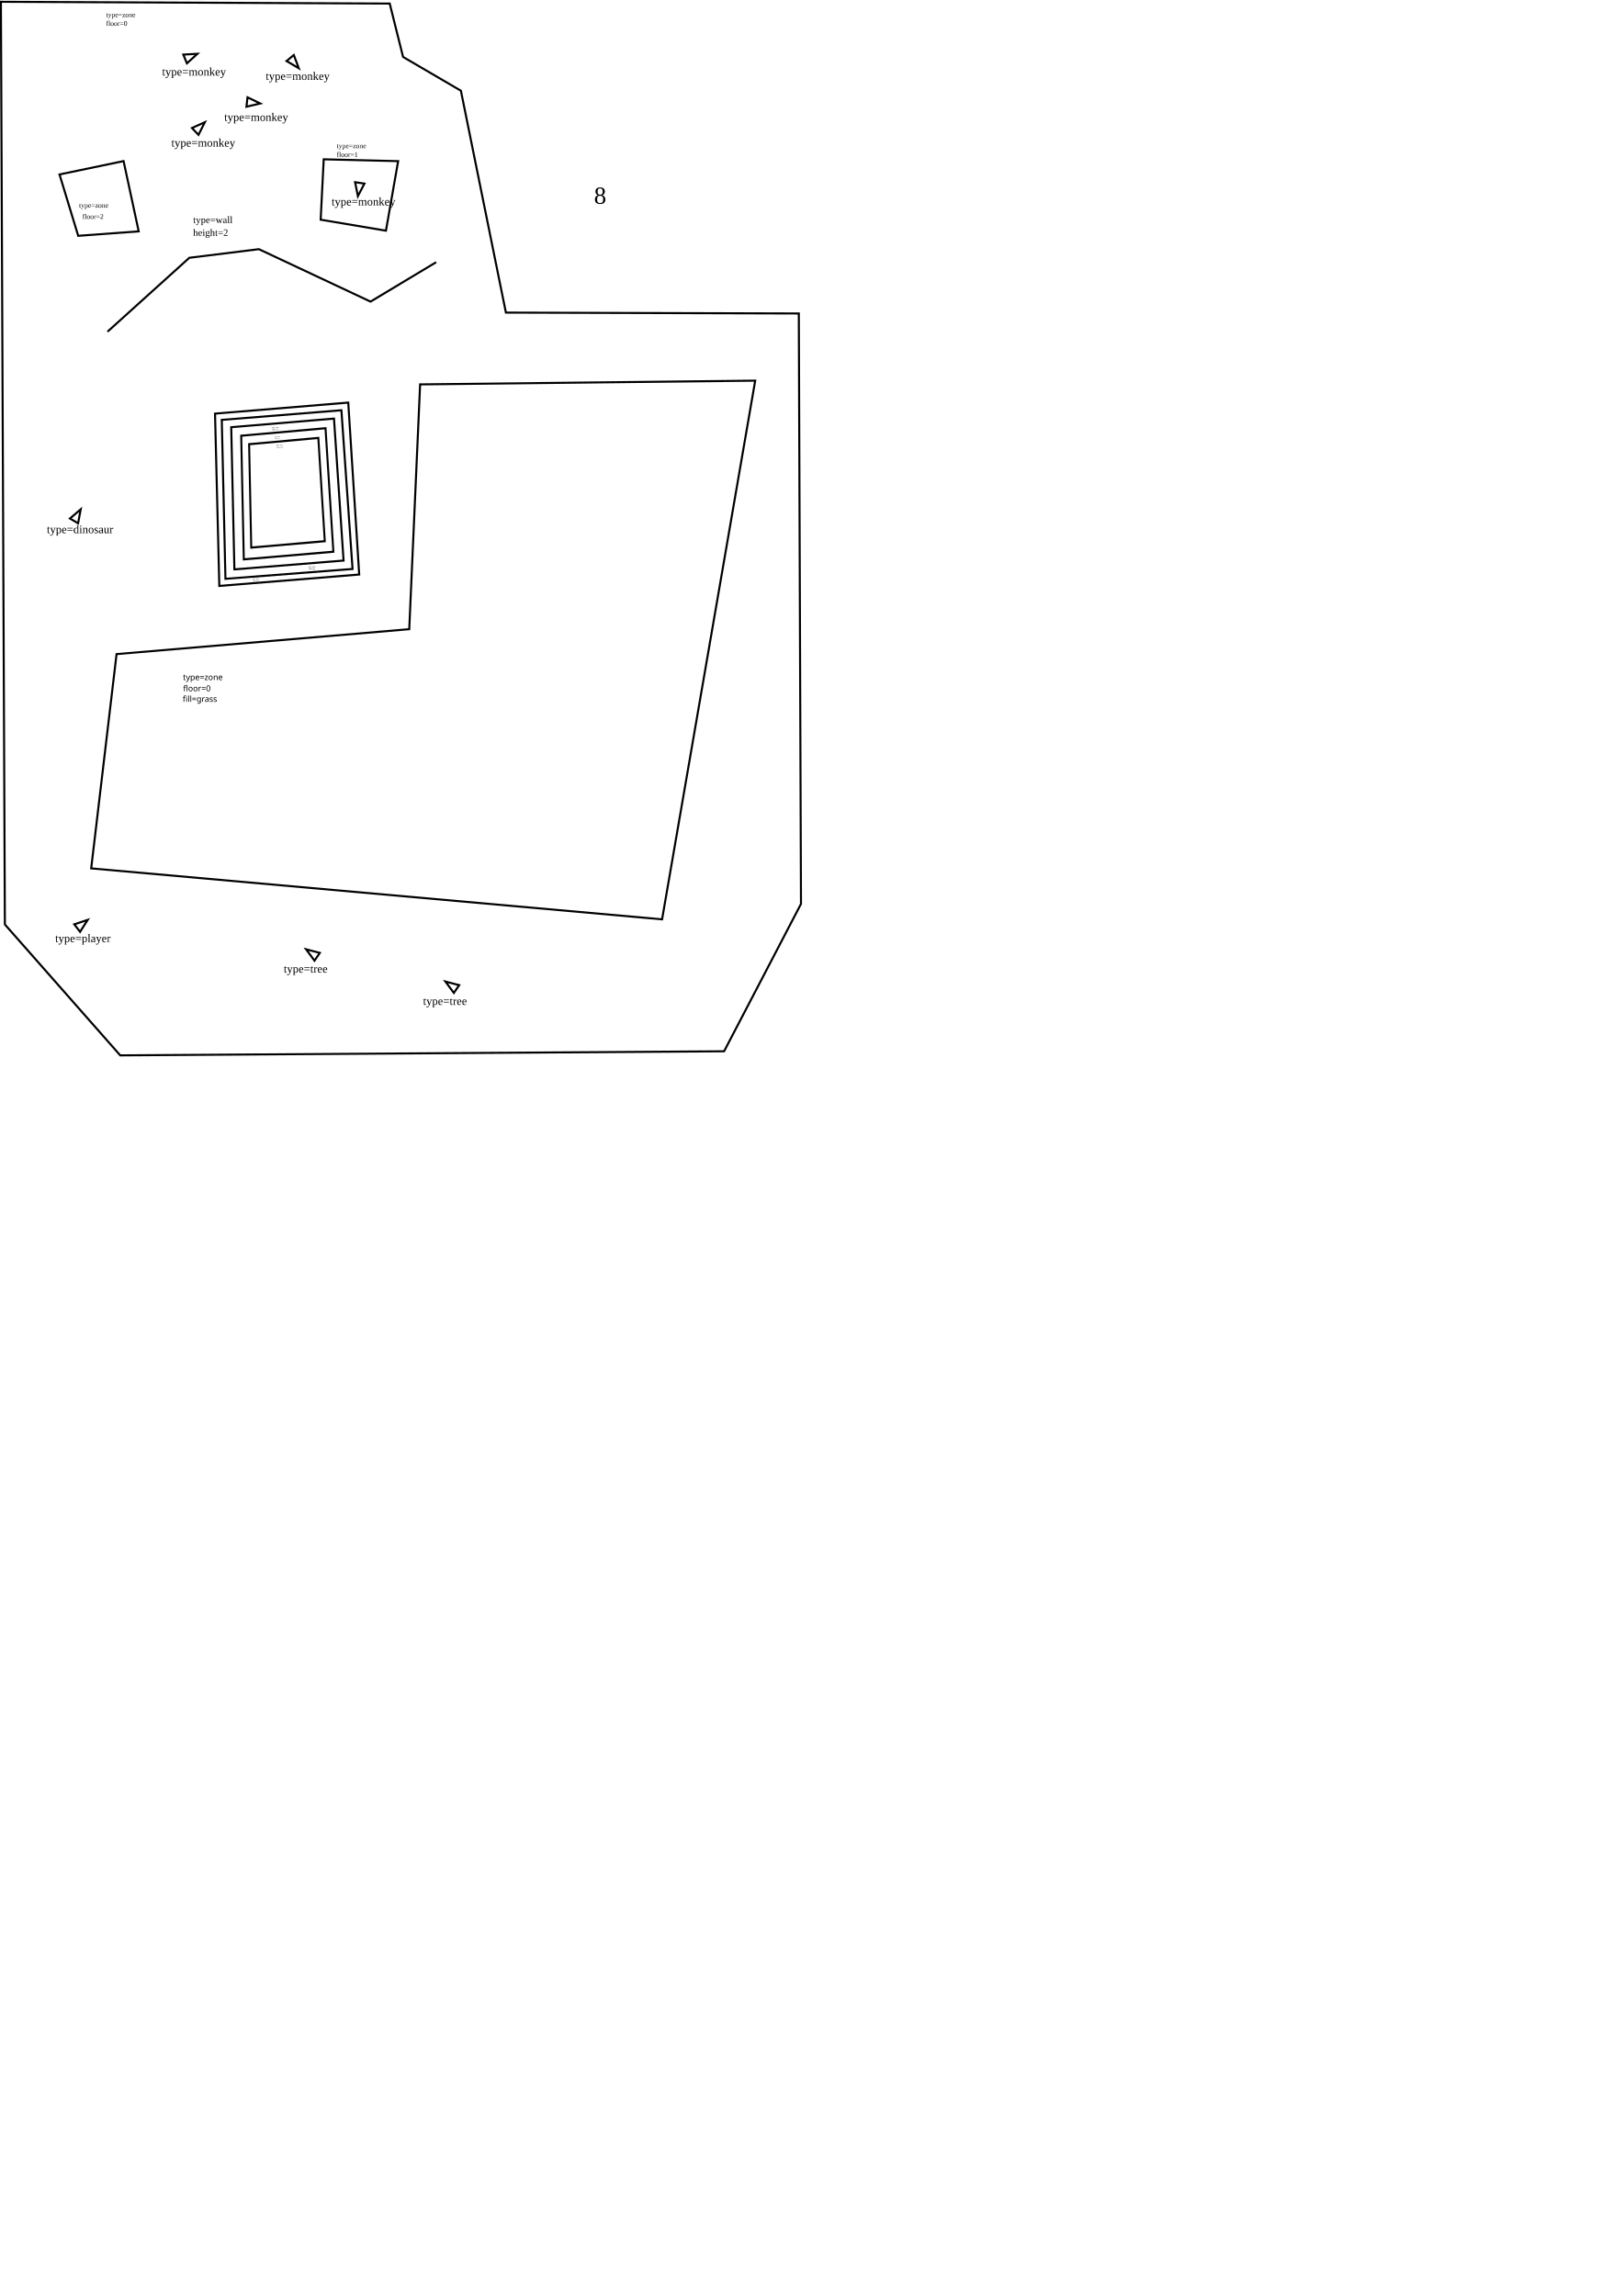
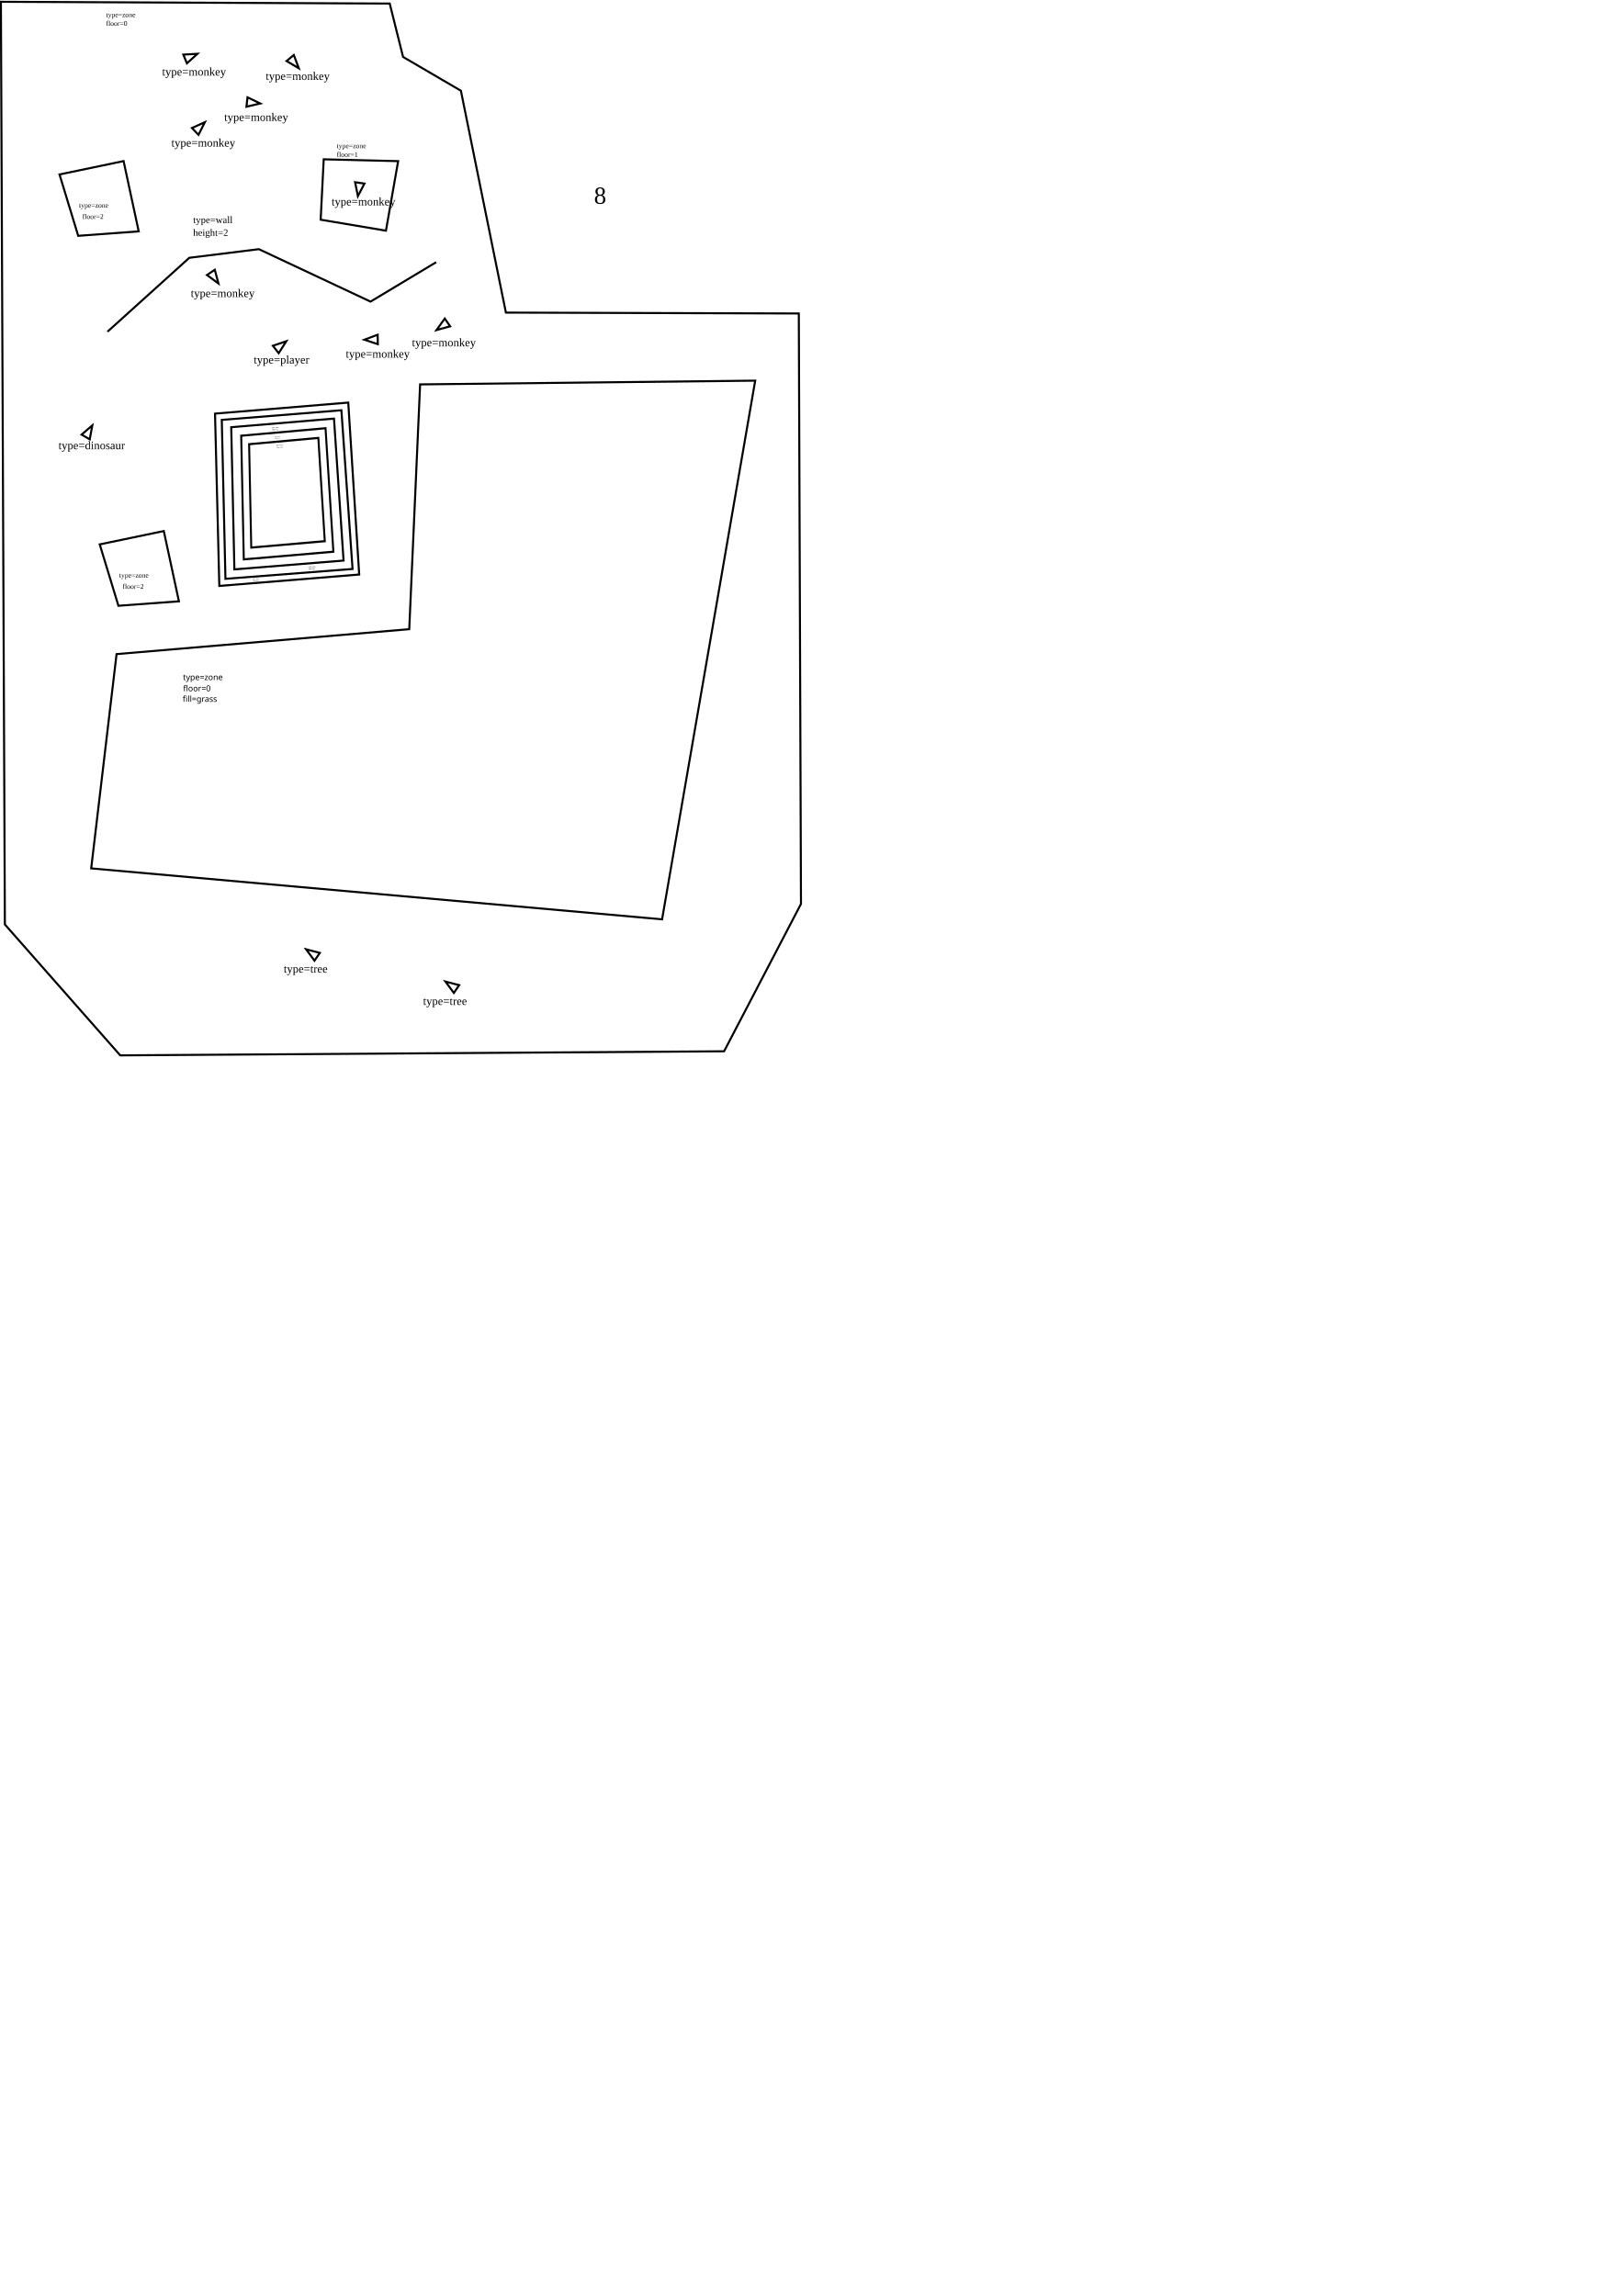
<svg xmlns="http://www.w3.org/2000/svg" width="210mm" height="297mm" viewBox="0 0 210 297" version="1.1" id="svg1">
  <defs id="defs1">
    <rect x="357.962" y="869.614" width="268.471" height="112.836" id="rect1" />
  </defs>
  <g id="layer1">
    <text xml:space="preserve" transform="matrix(0.2645833,0,0,0.2645833,-17.88486,-206.5387)" id="text1" style="text-align:start;writing-mode:lr-tb;direction:ltr;white-space:pre;shape-inside:url(#rect1);display:inline;fill:#000000">
-       <tspan x="357.961" y="880.23" id="tspan4436">8</tspan>
+       <tspan x="357.961" y="880.23" id="tspan1313">8</tspan>
    </text>
    <g id="g5">
      <text xml:space="preserve" style="font-size:0.909px;text-align:start;writing-mode:lr-tb;direction:ltr;text-anchor:start;fill:#000000;fill-opacity:1;stroke:none;stroke-width:0.076;stroke-opacity:1" x="13.721" y="2.202" id="text2">
        <tspan id="tspan2" style="fill:#000000;fill-opacity:1;stroke:none;stroke-width:0.076" x="13.721" y="2.202">type=zone</tspan>
      </text>
      <text xml:space="preserve" style="font-size:0.909px;text-align:start;writing-mode:lr-tb;direction:ltr;text-anchor:start;fill:#000000;fill-opacity:1;stroke:none;stroke-width:0.076;stroke-opacity:1" x="13.728" y="3.33" id="text2-7">
        <tspan id="tspan2-2" style="fill:#000000;fill-opacity:1;stroke:none;stroke-width:0.076" x="13.728" y="3.33">floor=0</tspan>
      </text>
      <g id="g4-5" transform="translate(-1.019873,-7.344743)">
        <path style="fill:none;fill-opacity:1;stroke:#000000;stroke-width:0.265;stroke-opacity:1" d="m 25.848,23.903 0.841,0.885 0.83,-1.639 z" id="path2-1" />
        <text xml:space="preserve" style="font-size:1.501px;text-align:start;writing-mode:lr-tb;direction:ltr;text-anchor:start;fill:#000000;fill-opacity:1;stroke:none;stroke-width:0.125;stroke-opacity:1" x="23.18" y="26.307" id="text3-3">
          <tspan id="tspan3-9" style="fill:#000000;fill-opacity:1;stroke:none;stroke-width:0.125" x="23.18" y="26.307">type=monkey</tspan>
        </text>
      </g>
      <g id="g4-5-8" transform="translate(-2.212866,-16.53182)">
        <path style="fill:none;fill-opacity:1;stroke:#000000;stroke-width:0.265;stroke-opacity:1" d="m 25.92,23.595 0.468,1.128 1.362,-1.232 z" id="path2-1-7" />
        <text xml:space="preserve" style="font-size:1.501px;text-align:start;writing-mode:lr-tb;direction:ltr;text-anchor:start;fill:#000000;fill-opacity:1;stroke:none;stroke-width:0.125;stroke-opacity:1" x="23.18" y="26.307" id="text3-3-1">
          <tspan id="tspan3-9-5" style="fill:#000000;fill-opacity:1;stroke:none;stroke-width:0.125" x="23.18" y="26.307">type=monkey</tspan>
        </text>
      </g>
      <g id="g4-5-8-6" transform="translate(5.822039,-10.66291)">
        <path style="fill:none;fill-opacity:1;stroke:#000000;stroke-width:0.265;stroke-opacity:1" d="m 26.189,23.254 -0.137,1.213 1.789,-0.418 z" id="path2-1-7-7" />
        <text xml:space="preserve" style="font-size:1.501px;text-align:start;writing-mode:lr-tb;direction:ltr;text-anchor:start;fill:#000000;fill-opacity:1;stroke:none;stroke-width:0.125;stroke-opacity:1" x="23.18" y="26.307" id="text3-3-1-9">
          <tspan id="tspan3-9-5-4" style="fill:#000000;fill-opacity:1;stroke:none;stroke-width:0.125" x="23.18" y="26.307">type=monkey</tspan>
        </text>
      </g>
+       <g id="g4-5-3" transform="translate(21.5403,19.95838)">
+         <path style="fill:none;fill-opacity:1;stroke:#000000;stroke-width:0.265;stroke-opacity:1" d="m 27.325,24.562 -0.021,-1.221 -1.72,0.646 z" id="path2-1-6" />
+         <text xml:space="preserve" style="font-size:1.501px;text-align:start;writing-mode:lr-tb;direction:ltr;text-anchor:start;fill:#000000;fill-opacity:1;stroke:none;stroke-width:0.125;stroke-opacity:1" x="23.18" y="26.307" id="text3-3-7">
+           <tspan id="tspan3-9-53" style="fill:#000000;fill-opacity:1;stroke:none;stroke-width:0.125" x="23.18" y="26.307">type=monkey</tspan>
+         </text>
+       </g>
+       <g id="g4-5-3-1" transform="translate(1.489317,12.11764)">
+         <path style="fill:none;fill-opacity:1;stroke:#000000;stroke-width:0.265;stroke-opacity:1" d="m 26.291,22.776 -1.011,0.684 1.48,1.088 z" id="path2-1-6-2" />
+         <text xml:space="preserve" style="font-size:1.501px;text-align:start;writing-mode:lr-tb;direction:ltr;text-anchor:start;fill:#000000;fill-opacity:1;stroke:none;stroke-width:0.125;stroke-opacity:1" x="23.18" y="26.307" id="text3-3-7-7">
+           <tspan id="tspan3-9-53-0" style="fill:#000000;fill-opacity:1;stroke:none;stroke-width:0.125" x="23.18" y="26.307">type=monkey</tspan>
+         </text>
+       </g>
+       <g id="g4-5-8-6-5" transform="translate(30.1,18.4964)">
+         <path style="fill:none;fill-opacity:1;stroke:#000000;stroke-width:0.265;stroke-opacity:1" d="m 28.119,23.714 -0.695,-1.004 -1.072,1.492 z" id="path2-1-7-7-6" />
+         <text xml:space="preserve" style="font-size:1.501px;text-align:start;writing-mode:lr-tb;direction:ltr;text-anchor:start;fill:#000000;fill-opacity:1;stroke:none;stroke-width:0.125;stroke-opacity:1" x="23.18" y="26.307" id="text3-3-1-9-2">
+           <tspan id="tspan3-9-5-4-9" style="fill:#000000;fill-opacity:1;stroke:none;stroke-width:0.125" x="23.18" y="26.307">type=monkey</tspan>
+         </text>
+       </g>
      <g id="g4-5-8-6-2" transform="translate(11.18701,-15.96969)">
        <path style="fill:none;fill-opacity:1;stroke:#000000;stroke-width:0.265;stroke-opacity:1" d="m 26.812,23.083 -0.937,0.782 1.582,0.934 z" id="path2-1-7-7-0" />
        <text xml:space="preserve" style="font-size:1.501px;text-align:start;writing-mode:lr-tb;direction:ltr;text-anchor:start;fill:#000000;fill-opacity:1;stroke:none;stroke-width:0.125;stroke-opacity:1" x="23.18" y="26.307" id="text3-3-1-9-4">
          <tspan id="tspan3-9-5-4-4" style="fill:#000000;fill-opacity:1;stroke:none;stroke-width:0.125" x="23.18" y="26.307">type=monkey</tspan>
        </text>
      </g>
-       <g id="g4-7-6" transform="translate(-16.04737,95.56046)">
+       <g id="g4-7-6" transform="translate(9.639818,20.71443)">
        <path style="fill:none;fill-opacity:1;stroke:#000000;stroke-width:0.265;stroke-opacity:1" d="m 25.653,24.01 0.749,0.964 0.989,-1.548 z" id="path2-55-7" />
        <text xml:space="preserve" style="font-size:1.501px;text-align:start;writing-mode:lr-tb;direction:ltr;text-anchor:start;fill:#000000;fill-opacity:1;stroke:none;stroke-width:0.125;stroke-opacity:1" x="23.18" y="26.307" id="text3-4-8">
          <tspan id="tspan3-1-4" style="fill:#000000;fill-opacity:1;stroke:none;stroke-width:0.125" x="23.18" y="26.307">type=player</tspan>
        </text>
      </g>
      <g id="g6" transform="translate(11.96265,8.297953)">
        <text xml:space="preserve" style="font-size:0.909px;text-align:start;writing-mode:lr-tb;direction:ltr;text-anchor:start;fill:#000000;fill-opacity:1;stroke:none;stroke-width:0.076;stroke-opacity:1" x="31.588" y="10.856" id="text2-8">
          <tspan id="tspan2-20" style="fill:#000000;fill-opacity:1;stroke:none;stroke-width:0.076" x="31.588" y="10.856">type=zone</tspan>
        </text>
        <text xml:space="preserve" style="font-size:0.909px;text-align:start;writing-mode:lr-tb;direction:ltr;text-anchor:start;fill:#000000;fill-opacity:1;stroke:none;stroke-width:0.076;stroke-opacity:1" x="31.595" y="11.984" id="text2-7-7">
          <tspan id="tspan2-2-4" style="fill:#000000;fill-opacity:1;stroke:none;stroke-width:0.076" x="31.595" y="11.984">floor=1</tspan>
        </text>
        <path style="fill:none;fill-opacity:1;stroke:#000000;stroke-width:0.265;stroke-opacity:1" d="m 29.905,12.309 -0.395,7.812 8.443,1.42 1.578,-8.995 z" id="path5" />
        <g id="g4-5-8-6-2-9" transform="translate(7.73476,-8.031607)">
          <path style="fill:none;fill-opacity:1;stroke:#000000;stroke-width:0.265;stroke-opacity:1" d="m 27.438,23.481 -1.208,-0.177 0.359,1.801 z" id="path2-1-7-7-0-9" />
          <text xml:space="preserve" style="font-size:1.501px;text-align:start;writing-mode:lr-tb;direction:ltr;text-anchor:start;fill:#000000;fill-opacity:1;stroke:none;stroke-width:0.125;stroke-opacity:1" x="23.18" y="26.307" id="text3-3-1-9-4-9">
            <tspan id="tspan3-9-5-4-4-3" style="fill:#000000;fill-opacity:1;stroke:none;stroke-width:0.125" x="23.18" y="26.307">type=monkey</tspan>
          </text>
        </g>
      </g>
      <g id="g7" transform="translate(3.15172,-30.0846)">
        <text xml:space="preserve" style="font-size:0.909px;text-align:start;writing-mode:lr-tb;direction:ltr;text-anchor:start;fill:#000000;fill-opacity:1;stroke:none;stroke-width:0.076;stroke-opacity:1" x="7.07" y="56.937" id="text2-3">
          <tspan id="tspan2-9" style="fill:#000000;fill-opacity:1;stroke:none;stroke-width:0.076" x="7.07" y="56.937">type=zone</tspan>
        </text>
        <text xml:space="preserve" style="font-size:0.909px;text-align:start;writing-mode:lr-tb;direction:ltr;text-anchor:start;fill:#000000;fill-opacity:1;stroke:none;stroke-width:0.076;stroke-opacity:1" x="7.507" y="58.387" id="text2-3-3">
          <tspan id="tspan2-9-6" style="fill:#000000;fill-opacity:1;stroke:none;stroke-width:0.076" x="7.507" y="58.387">floor=2</tspan>
        </text>
        <path style="fill:none;fill-opacity:1;stroke:#000000;stroke-width:0.265;stroke-opacity:1" d="m 6.962,60.589 7.825,-0.575 -1.956,-9.091 -8.286,1.726 z" id="path6" />
+       </g>
+       <g id="g7-1" transform="translate(8.353112,17.7701)">
+         <text xml:space="preserve" style="font-size:0.909px;text-align:start;writing-mode:lr-tb;direction:ltr;text-anchor:start;fill:#000000;fill-opacity:1;stroke:none;stroke-width:0.076;stroke-opacity:1" x="7.07" y="56.937" id="text2-3-8">
+           <tspan id="tspan2-9-7" style="fill:#000000;fill-opacity:1;stroke:none;stroke-width:0.076" x="7.07" y="56.937">type=zone</tspan>
+         </text>
+         <text xml:space="preserve" style="font-size:0.909px;text-align:start;writing-mode:lr-tb;direction:ltr;text-anchor:start;fill:#000000;fill-opacity:1;stroke:none;stroke-width:0.076;stroke-opacity:1" x="7.507" y="58.387" id="text2-3-3-9">
+           <tspan id="tspan2-9-6-2" style="fill:#000000;fill-opacity:1;stroke:none;stroke-width:0.076" x="7.507" y="58.387">floor=2</tspan>
+         </text>
+         <path style="fill:none;fill-opacity:1;stroke:#000000;stroke-width:0.265;stroke-opacity:1" d="m 6.962,60.589 7.825,-0.575 -1.956,-9.091 -8.286,1.726 z" id="path6-0" />
      </g>
      <g id="g7-4" transform="translate(26.38602,10.8822)">
        <text xml:space="preserve" style="font-size:0.202px;text-align:start;writing-mode:lr-tb;direction:ltr;text-anchor:start;fill:#000000;fill-opacity:1;stroke:none;stroke-width:0.076;stroke-opacity:1" x="6.291" y="64.041" id="text2-3-0">
          <tspan id="tspan2-9-9" style="fill:#000000;fill-opacity:1;stroke:none;stroke-width:0.076" x="6.291" y="64.041">type=zone</tspan>
        </text>
        <text xml:space="preserve" style="font-size:0.202px;text-align:start;writing-mode:lr-tb;direction:ltr;text-anchor:start;fill:#000000;fill-opacity:1;stroke:none;stroke-width:0.076;stroke-opacity:1" x="6.341" y="64.306" id="text2-3-3-2">
          <tspan id="tspan2-9-6-4" style="fill:#000000;fill-opacity:1;stroke:none;stroke-width:0.076" x="6.341" y="64.306">floor=0.2</tspan>
        </text>
        <path style="fill:none;fill-opacity:1;stroke:#000000;stroke-width:0.265;stroke-opacity:1" d="M 1.979,64.911 20.071,63.435 18.655,41.196 1.424,42.622 Z" id="path6-9" />
        <g id="g10">
          <text xml:space="preserve" style="font-size:0.222px;text-align:start;writing-mode:lr-tb;direction:ltr;text-anchor:start;fill:#000000;fill-opacity:1;stroke:none;stroke-width:0.076;stroke-opacity:1" x="13.485" y="62.5" id="text2-3-0-0">
            <tspan id="tspan2-9-9-9" style="fill:#000000;fill-opacity:1;stroke:none;stroke-width:0.076" x="13.485" y="62.5">type=zone</tspan>
          </text>
          <text xml:space="preserve" style="font-size:0.222px;text-align:start;writing-mode:lr-tb;direction:ltr;text-anchor:start;fill:#000000;fill-opacity:1;stroke:none;stroke-width:0.076;stroke-opacity:1" x="13.54" y="62.791" id="text2-3-3-2-3">
            <tspan id="tspan2-9-6-4-0" style="fill:#000000;fill-opacity:1;stroke:none;stroke-width:0.076" x="13.54" y="62.791">floor=0.2</tspan>
          </text>
          <path style="fill:none;fill-opacity:1;stroke:#000000;stroke-width:0.265;stroke-opacity:1" d="M 2.297,43.432 2.773,63.991 19.211,62.718 17.768,42.186 Z" id="path10" />
          <g id="g1865">
            <text xml:space="preserve" style="font-size:0.217px;text-align:start;writing-mode:lr-tb;direction:ltr;text-anchor:start;fill:#000000;fill-opacity:1;stroke:none;stroke-width:0.076;stroke-opacity:1" x="8.747" y="44.486" id="text2-3-0-0-6">
              <tspan id="tspan2-9-9-9-7" style="fill:#000000;fill-opacity:1;stroke:none;stroke-width:0.076" x="8.747" y="44.486">type=zone</tspan>
            </text>
            <text xml:space="preserve" style="font-size:0.217px;text-align:start;writing-mode:lr-tb;direction:ltr;text-anchor:start;fill:#000000;fill-opacity:1;stroke:none;stroke-width:0.076;stroke-opacity:1" x="8.8" y="44.771" id="text2-3-3-2-3-5">
              <tspan id="tspan2-9-6-4-0-3" style="fill:#000000;fill-opacity:1;stroke:none;stroke-width:0.076" x="8.8" y="44.771">floor=0.2</tspan>
            </text>
            <path style="fill:none;fill-opacity:1;stroke:#000000;stroke-width:0.265;stroke-opacity:1" d="M 3.52,44.379 3.929,62.77 18.049,61.631 16.81,43.265 Z" id="path10-3" />
            <g id="g1865-5" transform="matrix(0.8204918,0,0,0.8697439,1.921924,6.881878)" style="stroke-width:1.184">
              <text xml:space="preserve" style="font-size:0.206px;text-align:start;writing-mode:lr-tb;direction:ltr;text-anchor:start;fill:#000000;fill-opacity:1;stroke:none;stroke-width:0.09;stroke-opacity:1" x="8.762" y="44.582" id="text2-3-0-0-6-6">
                <tspan id="tspan2-9-9-9-7-2" style="fill:#000000;fill-opacity:1;stroke:none;stroke-width:0.09" x="8.762" y="44.582">type=zone</tspan>
              </text>
              <text xml:space="preserve" style="font-size:0.206px;text-align:start;writing-mode:lr-tb;direction:ltr;text-anchor:start;fill:#000000;fill-opacity:1;stroke:none;stroke-width:0.09;stroke-opacity:1" x="8.812" y="44.853" id="text2-3-3-2-3-5-9">
                <tspan id="tspan2-9-6-4-0-3-1" style="fill:#000000;fill-opacity:1;stroke:none;stroke-width:0.09" x="8.812" y="44.853">floor=0.2</tspan>
              </text>
              <g id="g1865-5-7" transform="matrix(0.820949,0,0,0.8360907,1.877445,8.535703)" style="stroke-width:1.429">
                <text xml:space="preserve" style="font-size:0.303px;text-align:start;writing-mode:lr-tb;direction:ltr;text-anchor:start;fill:#000000;fill-opacity:1;stroke:none;stroke-width:0.108;stroke-opacity:1" x="8.759" y="44.651" id="text2-3-0-0-6-6-0">
                  <tspan id="tspan2-9-9-9-7-2-9" style="fill:#000000;fill-opacity:1;stroke:none;stroke-width:0.108" x="8.759" y="44.651">type=zone</tspan>
                </text>
                <text xml:space="preserve" style="font-size:0.303px;text-align:start;writing-mode:lr-tb;direction:ltr;text-anchor:start;fill:#000000;fill-opacity:1;stroke:none;stroke-width:0.108;stroke-opacity:1" x="8.834" y="45.049" id="text2-3-3-2-3-5-9-3">
                  <tspan id="tspan2-9-6-4-0-3-1-6" style="fill:#000000;fill-opacity:1;stroke:none;stroke-width:0.108" x="8.834" y="45.049">floor=0.2</tspan>
                </text>
                <path style="fill:none;fill-opacity:1;stroke:#000000;stroke-width:0.378;stroke-opacity:1" d="M 3.52,44.379 3.929,62.77 18.049,61.631 16.81,43.265 Z" id="path10-3-2-0" />
              </g>
              <path style="fill:none;fill-opacity:1;stroke:#000000;stroke-width:0.313;stroke-opacity:1" d="M 3.52,44.379 3.929,62.77 18.049,61.631 16.81,43.265 Z" id="path10-3-2" />
            </g>
          </g>
        </g>
      </g>
      <path style="fill:none;fill-opacity:1;stroke:#000000;stroke-width:0.265;stroke-opacity:1" d="M 0.63,119.583 15.551,136.518 93.651,135.989 103.594,116.925 103.314,40.55 65.431,40.437 59.61,11.738 52.13,7.365 50.404,0.46 0.115,0.23 Z" id="path8" />
      <g id="g9">
        <path style="fill:none;fill-opacity:1;stroke:#000000;stroke-width:0.265;stroke-opacity:1" d="m 13.901,42.906 10.584,-9.559 8.996,-1.116 14.44,6.784 8.49,-5.095" id="path9" />
        <text xml:space="preserve" style="font-size:1.272px;text-align:start;writing-mode:lr-tb;direction:ltr;text-anchor:start;fill:#000000;fill-opacity:1;stroke:none;stroke-width:0.106;stroke-opacity:1" x="24.985" y="28.853" id="text9">
          <tspan id="tspan9" style="fill:#000000;fill-opacity:1;stroke:none;stroke-width:0.106" x="24.985" y="28.853">type=wall</tspan>
        </text>
        <text xml:space="preserve" style="font-size:1.272px;text-align:start;writing-mode:lr-tb;direction:ltr;text-anchor:start;fill:#000000;fill-opacity:1;stroke:none;stroke-width:0.106;stroke-opacity:1" x="24.98" y="30.506" id="text9-3">
          <tspan id="tspan9-7" style="fill:#000000;fill-opacity:1;stroke:none;stroke-width:0.106" x="24.98" y="30.506">height=2</tspan>
        </text>
      </g>
-       <g id="g4-5-8-6-0-0" transform="translate(-17.12734,42.66079)">
+       <g id="g4-5-8-6-0-0" transform="translate(-15.62314,31.80567)">
        <path style="fill:none;fill-opacity:1;stroke:#000000;stroke-width:0.265;stroke-opacity:1" d="m 26.173,24.413 1.056,0.613 0.335,-1.806 z" id="path2-1-7-7-5-4" />
        <text xml:space="preserve" style="font-size:1.501px;text-align:start;writing-mode:lr-tb;direction:ltr;text-anchor:start;fill:#000000;fill-opacity:1;stroke:none;stroke-width:0.125;stroke-opacity:1" x="23.18" y="26.307" id="text3-3-1-9-2-4">
          <tspan id="tspan3-9-5-4-3-44" style="fill:#000000;fill-opacity:1;stroke:none;stroke-width:0.125" x="23.18" y="26.307">type=dinosaur</tspan>
        </text>
      </g>
      <g id="g4-5-8-6-0-893-2-3" transform="translate(13.51304,99.50965)">
        <path style="fill:none;fill-opacity:1;stroke:#000000;stroke-width:0.265;stroke-opacity:1" d="m 27.162,24.76 0.688,-1.008 -1.777,-0.466 z" id="path2-1-7-7-5-68-6-6" />
        <text xml:space="preserve" style="font-size:1.501px;text-align:start;writing-mode:lr-tb;direction:ltr;text-anchor:start;fill:#000000;fill-opacity:1;stroke:none;stroke-width:0.125;stroke-opacity:1" x="23.18" y="26.307" id="text3-3-1-9-2-02-5-7">
          <tspan id="tspan3-9-5-4-3-10-2-5" style="fill:#000000;fill-opacity:1;stroke:none;stroke-width:0.125" x="23.18" y="26.307">type=tree</tspan>
        </text>
      </g>
      <g id="g4-5-8-6-0-893-2-3-3" transform="translate(31.53626,103.6831)">
        <path style="fill:none;fill-opacity:1;stroke:#000000;stroke-width:0.265;stroke-opacity:1" d="m 27.162,24.76 0.688,-1.008 -1.777,-0.466 z" id="path2-1-7-7-5-68-6-6-5" />
        <text xml:space="preserve" style="font-size:1.501px;text-align:start;writing-mode:lr-tb;direction:ltr;text-anchor:start;fill:#000000;fill-opacity:1;stroke:none;stroke-width:0.125;stroke-opacity:1" x="23.18" y="26.307" id="text3-3-1-9-2-02-5-7-6">
          <tspan id="tspan3-9-5-4-3-10-2-5-2" style="fill:#000000;fill-opacity:1;stroke:none;stroke-width:0.125" x="23.18" y="26.307">type=tree</tspan>
        </text>
      </g>
      <g id="g4329">
        <path style="fill:none;stroke:#000000;stroke-width:0.265px;stroke-linecap:butt;stroke-linejoin:miter;stroke-opacity:1" d="m 15.075,84.612 -3.281,27.717 73.835,6.592 12.045,-69.682 -43.339,0.484 -1.406,31.665 z" id="path1574" />
        <text xml:space="preserve" style="font-style:normal;font-weight:normal;font-size:1.055px;line-height:1.25;font-family:sans-serif;fill:#000000;fill-opacity:1;stroke:none;stroke-width:0.265" x="23.664" y="87.966" id="text2304">
          <tspan id="tspan2302" style="stroke-width:0.265" x="23.664" y="87.966">type=zone</tspan>
        </text>
        <text xml:space="preserve" style="font-style:normal;font-weight:normal;font-size:1.055px;line-height:1.25;font-family:sans-serif;fill:#000000;fill-opacity:1;stroke:none;stroke-width:0.265" x="23.697" y="89.416" id="text2304-3">
          <tspan id="tspan2302-6" style="stroke-width:0.265" x="23.697" y="89.416">floor=0</tspan>
        </text>
        <text xml:space="preserve" style="font-style:normal;font-weight:normal;font-size:1.055px;line-height:1.25;font-family:sans-serif;fill:#000000;fill-opacity:1;stroke:none;stroke-width:0.265" x="23.628" y="90.78" id="text2304-3-7">
          <tspan id="tspan2302-6-5" style="stroke-width:0.265" x="23.628" y="90.78">fill=grass</tspan>
        </text>
      </g>
    </g>
  </g>
</svg>
